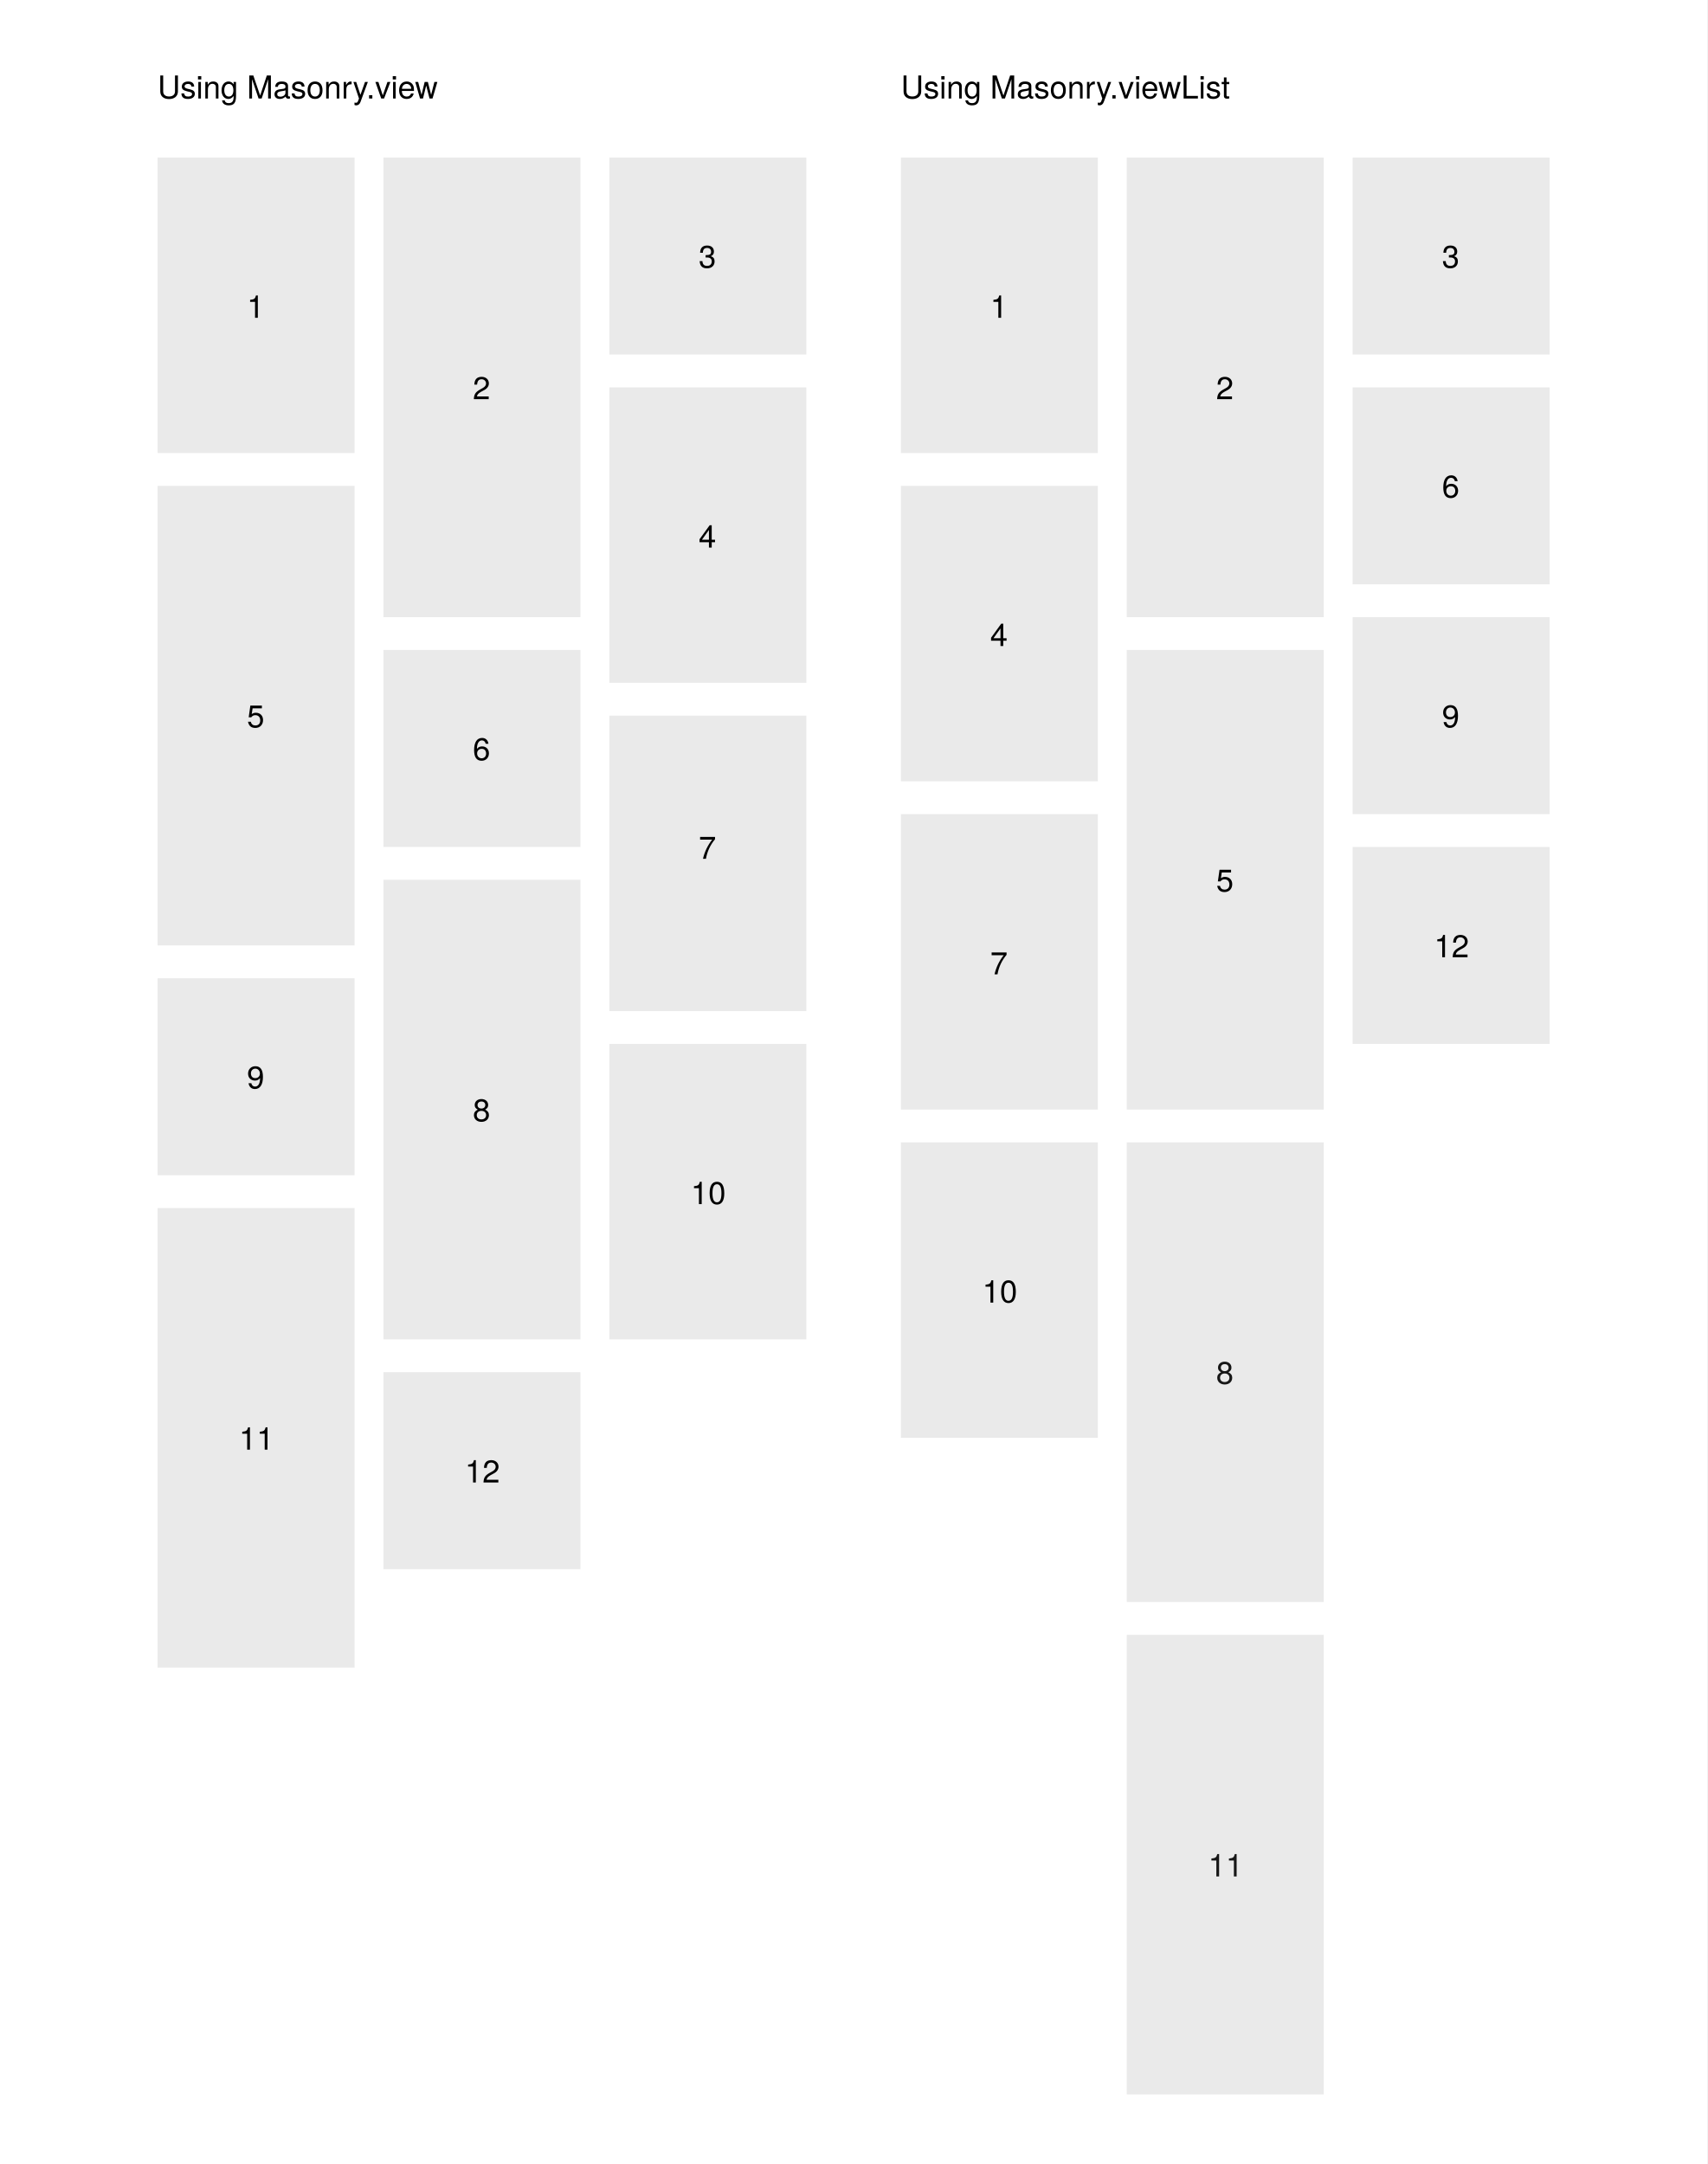
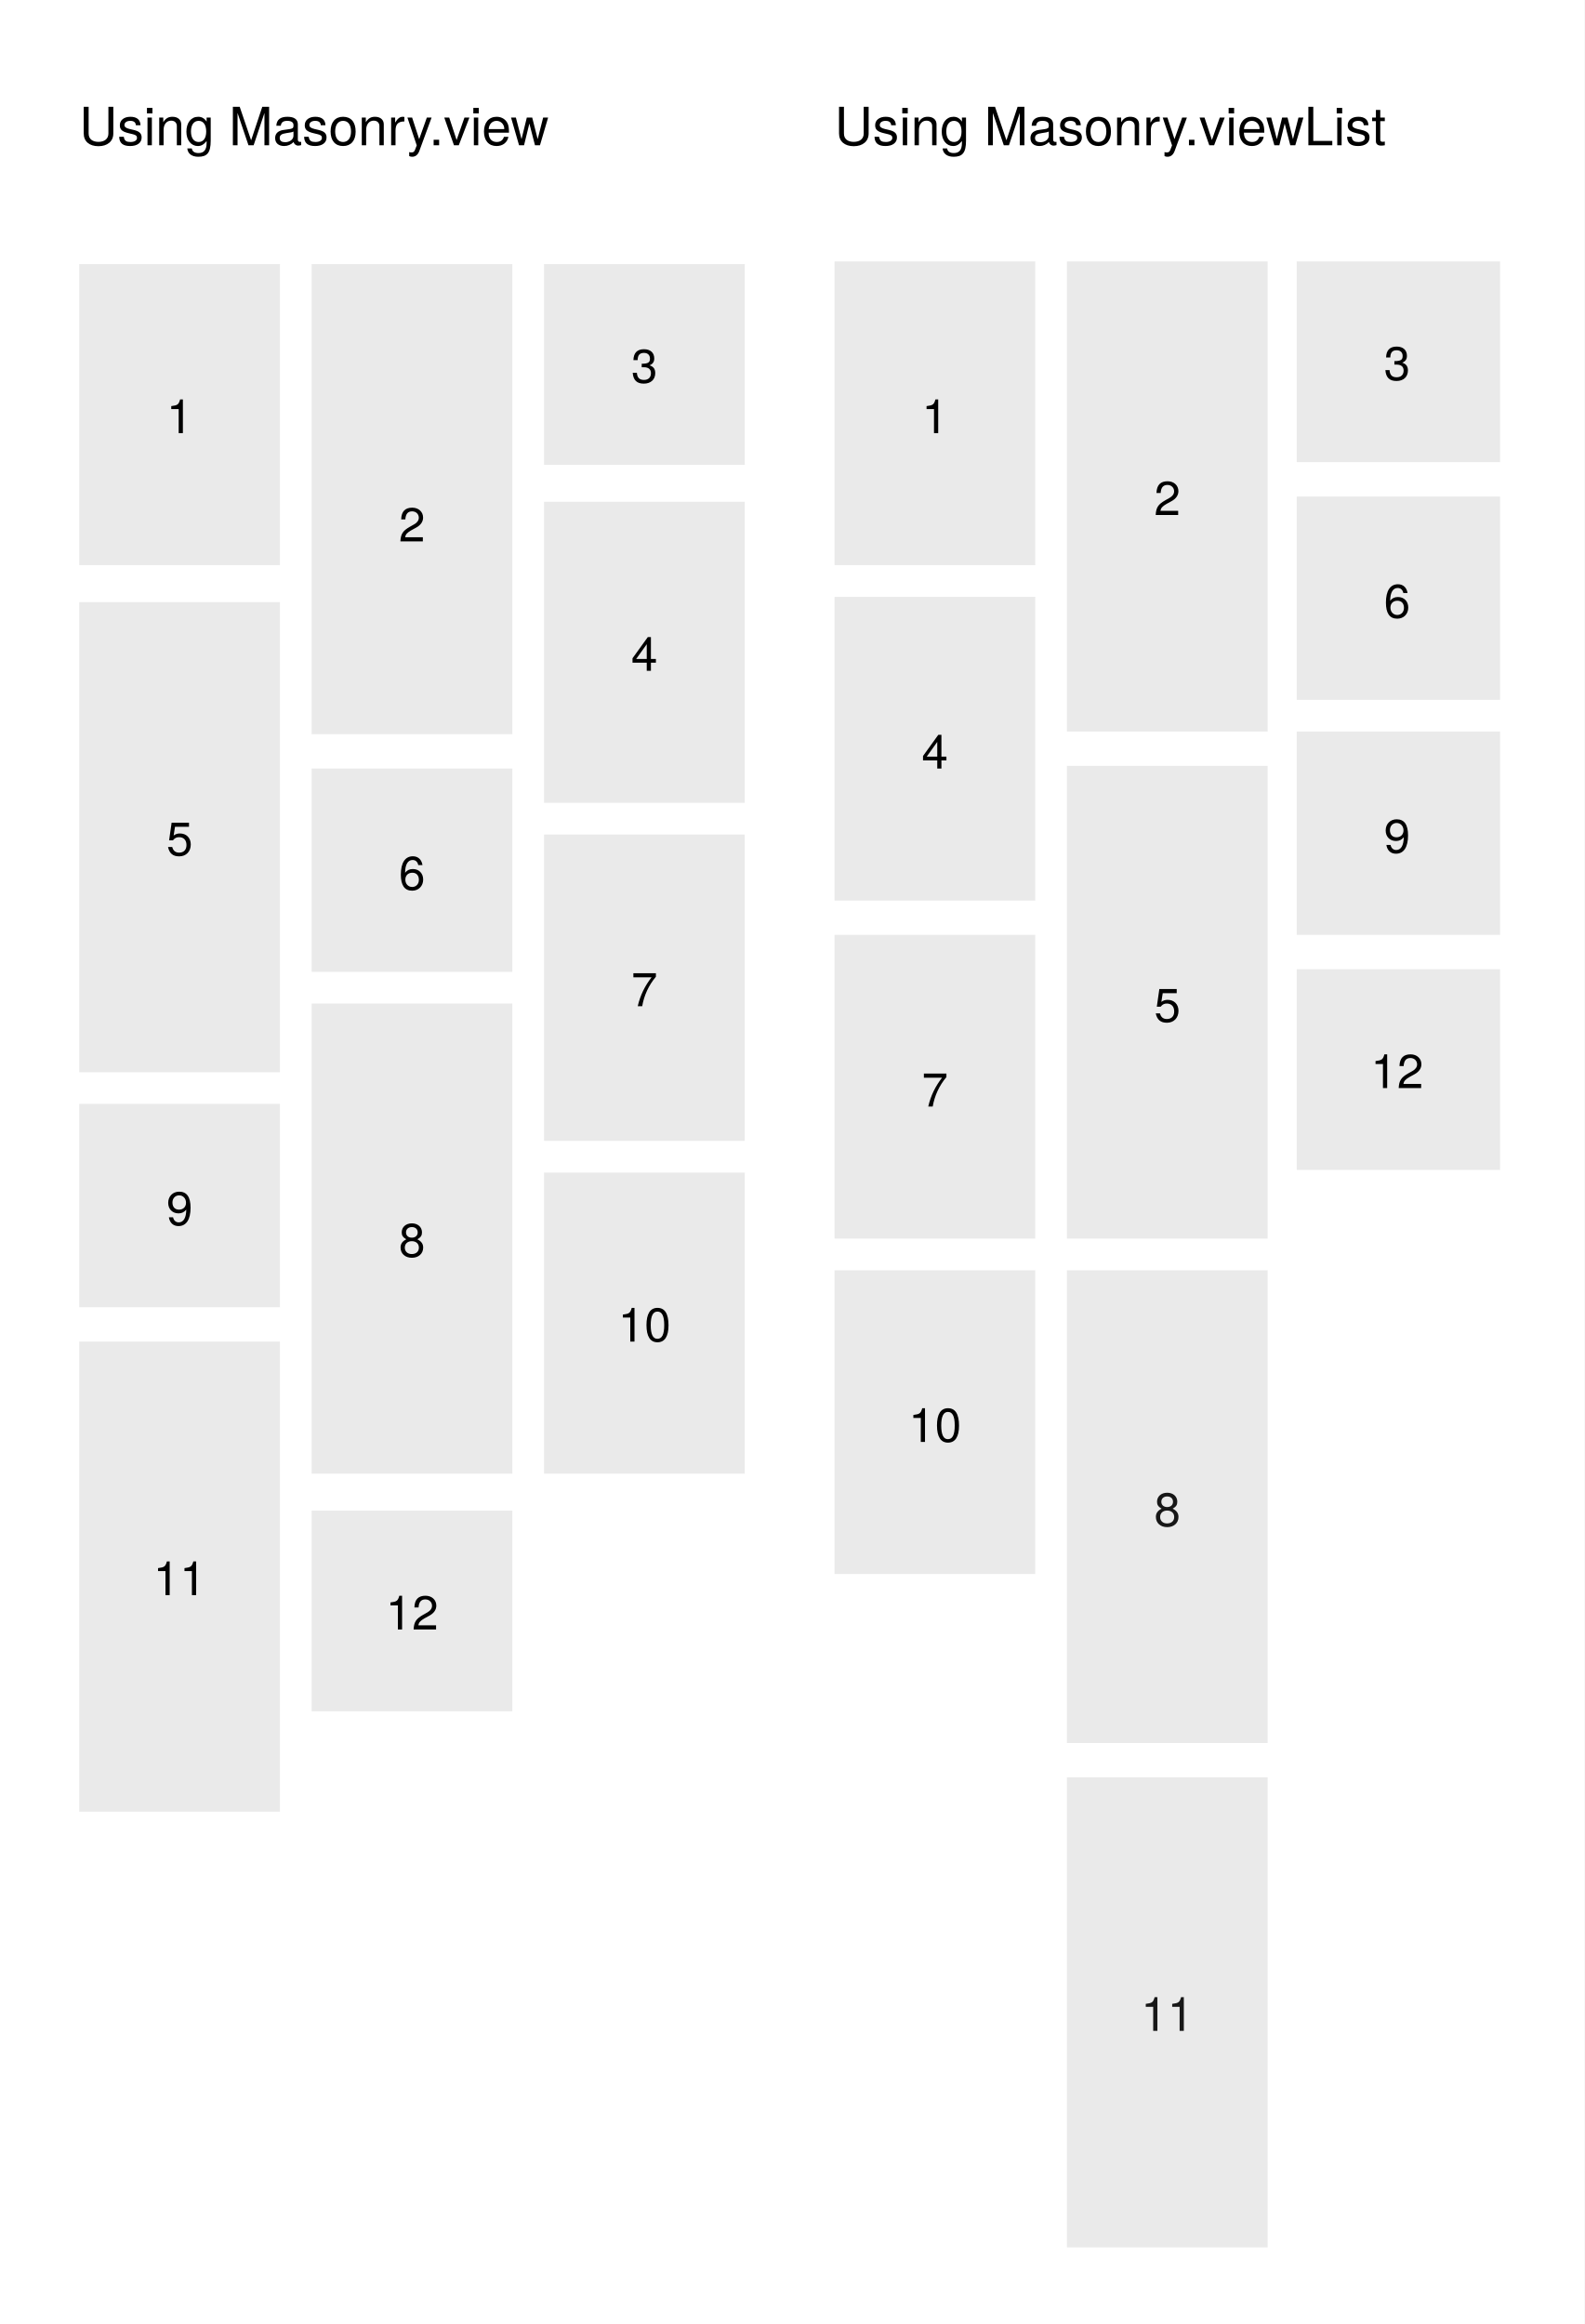
- <svg xmlns="http://www.w3.org/2000/svg" width="1300px" height="1648px" viewBox="0 0 1300 1648" version="1.1">
+ <svg xmlns="http://www.w3.org/2000/svg" width="600px" height="880px" viewBox="0 0 600 880" version="1.1">
  <g id="Artboard" stroke="none" stroke-width="1" fill="none" fill-rule="evenodd">
-     <rect fill="#FFFFFF" x="0" y="0" width="1300" height="1648" />
-     <rect id="Rectangle" fill="#EAEAEA" fill-rule="nonzero" x="120" y="120" width="150" height="225" />
-     <rect id="Rectangle-Copy-9" fill="#EAEAEA" fill-rule="nonzero" x="464" y="795" width="150" height="225" />
-     <rect id="Rectangle-Copy-6" fill="#EAEAEA" fill-rule="nonzero" x="464" y="545" width="150" height="225" />
-     <rect id="Rectangle-Copy-3" fill="#EAEAEA" fill-rule="nonzero" x="464" y="295" width="150" height="225" />
-     <rect id="Rectangle-Copy" fill="#EAEAEA" fill-rule="nonzero" x="292" y="120" width="150" height="350" />
-     <rect id="Rectangle-Copy-10" fill="#EAEAEA" fill-rule="nonzero" x="120" y="920" width="150" height="350" />
-     <rect id="Rectangle-Copy-7" fill="#EAEAEA" fill-rule="nonzero" x="292" y="670" width="150" height="350" />
-     <rect id="Rectangle-Copy-4" fill="#EAEAEA" fill-rule="nonzero" x="120" y="370" width="150" height="350" />
-     <rect id="Rectangle-Copy-2" fill="#EAEAEA" fill-rule="nonzero" x="464" y="120" width="150" height="150" />
-     <rect id="Rectangle-Copy-11" fill="#EAEAEA" fill-rule="nonzero" x="292" y="1045" width="150" height="150" />
-     <rect id="Rectangle-Copy-8" fill="#EAEAEA" fill-rule="nonzero" x="120" y="745" width="150" height="150" />
-     <rect id="Rectangle-Copy-5" fill="#EAEAEA" fill-rule="nonzero" x="292" y="495" width="150" height="150" />
-     <rect id="Rectangle-Copy-15" fill="#EAEAEA" fill-rule="nonzero" x="686" y="120" width="150" height="225" />
-     <rect id="Rectangle-Copy-16" fill="#EAEAEA" fill-rule="nonzero" x="686" y="370" width="150" height="225" />
-     <rect id="Rectangle-Copy-17" fill="#EAEAEA" fill-rule="nonzero" x="686" y="620" width="150" height="225" />
-     <rect id="Rectangle-Copy-18" fill="#EAEAEA" fill-rule="nonzero" x="686" y="870" width="150" height="225" />
-     <rect id="Rectangle-Copy-20" fill="#EAEAEA" fill-rule="nonzero" x="858" y="120" width="150" height="350" />
-     <rect id="Rectangle-Copy-21" fill="#EAEAEA" fill-rule="nonzero" x="858" y="495" width="150" height="350" />
-     <rect id="Rectangle-Copy-22" fill="#EAEAEA" fill-rule="nonzero" x="858" y="870" width="150" height="350" />
-     <rect id="Rectangle-Copy-23" fill="#EAEAEA" fill-rule="nonzero" x="858" y="1245" width="150" height="350" />
-     <rect id="Rectangle-Copy-24" fill="#EAEAEA" fill-rule="nonzero" x="1030" y="120" width="150" height="150" />
-     <rect id="Rectangle-Copy-25" fill="#EAEAEA" fill-rule="nonzero" x="1030" y="295" width="150" height="150" />
-     <rect id="Rectangle-Copy-26" fill="#EAEAEA" fill-rule="nonzero" x="1030" y="470" width="150" height="150" />
-     <rect id="Rectangle-Copy-27" fill="#EAEAEA" fill-rule="nonzero" x="1030" y="645" width="150" height="150" />
-     <text id="Using-Masonry.view" font-family="HelveticaNeue-Medium, Helvetica Neue" font-size="24" font-weight="400" fill="#000000">
-       <tspan x="120" y="75">Using Masonry.view</tspan>
-     </text>
-     <text id="Using-Masonry.viewLi" font-family="HelveticaNeue-Medium, Helvetica Neue" font-size="24" font-weight="400" fill="#000000">
-       <tspan x="686" y="75">Using Masonry.viewList</tspan>
-     </text>
-     <text id="1" font-family="HelveticaNeue-Medium, Helvetica Neue" font-size="24" font-weight="400" fill="#000000">
-       <tspan x="188" y="242">1</tspan>
-     </text>
-     <text id="1-copy" font-family="HelveticaNeue-Medium, Helvetica Neue" font-size="24" font-weight="400" fill="#000000">
-       <tspan x="754" y="242">1</tspan>
-     </text>
-     <text id="2" font-family="HelveticaNeue-Medium, Helvetica Neue" font-size="24" font-weight="400" fill="#000000">
-       <tspan x="926" y="304">2</tspan>
-     </text>
-     <text id="3" font-family="HelveticaNeue-Medium, Helvetica Neue" font-size="24" font-weight="400" fill="#000000">
-       <tspan x="1098" y="204">3</tspan>
-     </text>
-     <text id="6" font-family="HelveticaNeue-Medium, Helvetica Neue" font-size="24" font-weight="400" fill="#000000">
-       <tspan x="1098" y="379">6</tspan>
-     </text>
-     <text id="9" font-family="HelveticaNeue-Medium, Helvetica Neue" font-size="24" font-weight="400" fill="#000000">
-       <tspan x="1098" y="554">9</tspan>
-     </text>
-     <text id="12" font-family="HelveticaNeue-Medium, Helvetica Neue" font-size="24" font-weight="400" fill="#000000">
-       <tspan x="1092" y="729">12</tspan>
-     </text>
-     <text id="5" font-family="HelveticaNeue-Medium, Helvetica Neue" font-size="24" font-weight="400" fill="#000000">
-       <tspan x="926" y="679">5</tspan>
-     </text>
-     <text id="4" font-family="HelveticaNeue-Medium, Helvetica Neue" font-size="24" font-weight="400" fill="#000000">
-       <tspan x="754" y="492">4</tspan>
-     </text>
-     <text id="7" font-family="HelveticaNeue-Medium, Helvetica Neue" font-size="24" font-weight="400" fill="#000000">
-       <tspan x="754" y="742">7</tspan>
-     </text>
-     <text id="10" font-family="HelveticaNeue-Medium, Helvetica Neue" font-size="24" font-weight="400" fill="#000000">
-       <tspan x="748" y="992">10</tspan>
-     </text>
-     <text id="8" opacity="0.9" font-family="HelveticaNeue-Medium, Helvetica Neue" font-size="24" font-weight="400" fill="#000000">
-       <tspan x="926" y="1054">8</tspan>
-     </text>
-     <text id="11" opacity="0.9" font-family="HelveticaNeue-Medium, Helvetica Neue" font-size="24" font-weight="400" fill="#000000">
-       <tspan x="920" y="1429">11</tspan>
-     </text>
-     <text id="2" font-family="HelveticaNeue-Medium, Helvetica Neue" font-size="24" font-weight="400" fill="#000000">
-       <tspan x="360" y="304">2</tspan>
-     </text>
-     <text id="3" font-family="HelveticaNeue-Medium, Helvetica Neue" font-size="24" font-weight="400" fill="#000000">
-       <tspan x="532" y="204">3</tspan>
-     </text>
-     <text id="4" font-family="HelveticaNeue-Medium, Helvetica Neue" font-size="24" font-weight="400" fill="#000000">
-       <tspan x="532" y="417">4</tspan>
-     </text>
-     <text id="6" font-family="HelveticaNeue-Medium, Helvetica Neue" font-size="24" font-weight="400" fill="#000000">
-       <tspan x="360" y="579">6</tspan>
-     </text>
-     <text id="5" font-family="HelveticaNeue-Medium, Helvetica Neue" font-size="24" font-weight="400" fill="#000000">
-       <tspan x="188" y="554">5</tspan>
-     </text>
-     <text id="7" font-family="HelveticaNeue-Medium, Helvetica Neue" font-size="24" font-weight="400" fill="#000000">
-       <tspan x="532" y="654">7</tspan>
-     </text>
-     <text id="8" font-family="HelveticaNeue-Medium, Helvetica Neue" font-size="24" font-weight="400" fill="#000000">
-       <tspan x="360" y="854">8</tspan>
-     </text>
-     <text id="9" font-family="HelveticaNeue-Medium, Helvetica Neue" font-size="24" font-weight="400" fill="#000000">
-       <tspan x="188" y="829">9</tspan>
-     </text>
-     <text id="11" font-family="HelveticaNeue-Medium, Helvetica Neue" font-size="24" font-weight="400" fill="#000000">
-       <tspan x="182" y="1104">11</tspan>
-     </text>
-     <text id="10" font-family="HelveticaNeue-Medium, Helvetica Neue" font-size="24" font-weight="400" fill="#000000">
-       <tspan x="526" y="917">10</tspan>
-     </text>
-     <text id="12" font-family="HelveticaNeue-Medium, Helvetica Neue" font-size="24" font-weight="400" fill="#000000">
-       <tspan x="354" y="1129">12</tspan>
-     </text>
+     <rect fill="#FFFFFF" x="0" y="0" width="600" height="880" />
+     <g id="Group-2" transform="translate(30, 35)">
+       <rect id="Rectangle" fill="#EAEAEA" fill-rule="nonzero" x="0" y="65" width="76" height="114" />
+       <rect id="Rectangle-Copy-9" fill="#EAEAEA" fill-rule="nonzero" x="176" y="409" width="76" height="114" />
+       <rect id="Rectangle-Copy-6" fill="#EAEAEA" fill-rule="nonzero" x="176" y="281" width="76" height="116" />
+       <rect id="Rectangle-Copy-3" fill="#EAEAEA" fill-rule="nonzero" x="176" y="155" width="76" height="114" />
+       <rect id="Rectangle-Copy" fill="#EAEAEA" fill-rule="nonzero" x="88" y="65" width="76" height="178" />
+       <rect id="Rectangle-Copy-10" fill="#EAEAEA" fill-rule="nonzero" x="0" y="473" width="76" height="178" />
+       <rect id="Rectangle-Copy-7" fill="#EAEAEA" fill-rule="nonzero" x="88" y="345" width="76" height="178" />
+       <rect id="Rectangle-Copy-4" fill="#EAEAEA" fill-rule="nonzero" x="0" y="193" width="76" height="178" />
+       <rect id="Rectangle-Copy-2" fill="#EAEAEA" fill-rule="nonzero" x="176" y="65" width="76" height="76" />
+       <rect id="Rectangle-Copy-11" fill="#EAEAEA" fill-rule="nonzero" x="88" y="537" width="76" height="76" />
+       <rect id="Rectangle-Copy-8" fill="#EAEAEA" fill-rule="nonzero" x="0" y="383" width="76" height="77" />
+       <rect id="Rectangle-Copy-5" fill="#EAEAEA" fill-rule="nonzero" x="88" y="256" width="76" height="77" />
+       <text id="1" font-family="HelveticaNeue-Medium, Helvetica Neue" font-size="18" font-weight="400" fill="#000000">
+         <tspan x="33" y="129">1</tspan>
+       </text>
+       <text id="2" font-family="HelveticaNeue-Medium, Helvetica Neue" font-size="18" font-weight="400" fill="#000000">
+         <tspan x="121" y="170">2</tspan>
+       </text>
+       <text id="3" font-family="HelveticaNeue-Medium, Helvetica Neue" font-size="18" font-weight="400" fill="#000000">
+         <tspan x="209" y="110">3</tspan>
+       </text>
+       <text id="4" font-family="HelveticaNeue-Medium, Helvetica Neue" font-size="18" font-weight="400" fill="#000000">
+         <tspan x="209" y="219">4</tspan>
+       </text>
+       <text id="6" font-family="HelveticaNeue-Medium, Helvetica Neue" font-size="18" font-weight="400" fill="#000000">
+         <tspan x="121" y="302">6</tspan>
+       </text>
+       <text id="5" font-family="HelveticaNeue-Medium, Helvetica Neue" font-size="18" font-weight="400" fill="#000000">
+         <tspan x="33" y="289">5</tspan>
+       </text>
+       <text id="7" font-family="HelveticaNeue-Medium, Helvetica Neue" font-size="18" font-weight="400" fill="#000000">
+         <tspan x="209" y="346">7</tspan>
+       </text>
+       <text id="8" font-family="HelveticaNeue-Medium, Helvetica Neue" font-size="18" font-weight="400" fill="#000000">
+         <tspan x="121" y="441">8</tspan>
+       </text>
+       <text id="9" font-family="HelveticaNeue-Medium, Helvetica Neue" font-size="18" font-weight="400" fill="#000000">
+         <tspan x="33" y="429">9</tspan>
+       </text>
+       <text id="11" font-family="HelveticaNeue-Medium, Helvetica Neue" font-size="18" font-weight="400" fill="#000000">
+         <tspan x="28" y="569">11</tspan>
+       </text>
+       <text id="10" font-family="HelveticaNeue-Medium, Helvetica Neue" font-size="18" font-weight="400" fill="#000000">
+         <tspan x="204" y="473">10</tspan>
+       </text>
+       <text id="12" font-family="HelveticaNeue-Medium, Helvetica Neue" font-size="18" font-weight="400" fill="#000000">
+         <tspan x="116" y="582">12</tspan>
+       </text>
+       <text id="Using-Masonry.view" font-family="HelveticaNeue-Medium, Helvetica Neue" font-size="20" font-weight="400" fill="#000000">
+         <tspan x="0" y="20">Using Masonry.view</tspan>
+       </text>
+     </g>
+     <g id="Group" transform="translate(316, 35)">
+       <rect id="Rectangle-Copy-15" fill="#EAEAEA" fill-rule="nonzero" x="0" y="64" width="76" height="115" />
+       <rect id="Rectangle-Copy-16" fill="#EAEAEA" fill-rule="nonzero" x="0" y="191" width="76" height="115" />
+       <rect id="Rectangle-Copy-17" fill="#EAEAEA" fill-rule="nonzero" x="0" y="319" width="76" height="115" />
+       <rect id="Rectangle-Copy-18" fill="#EAEAEA" fill-rule="nonzero" x="0" y="446" width="76" height="115" />
+       <rect id="Rectangle-Copy-20" fill="#EAEAEA" fill-rule="nonzero" x="88" y="64" width="76" height="178" />
+       <rect id="Rectangle-Copy-21" fill="#EAEAEA" fill-rule="nonzero" x="88" y="255" width="76" height="179" />
+       <rect id="Rectangle-Copy-22" fill="#EAEAEA" fill-rule="nonzero" x="88" y="446" width="76" height="179" />
+       <rect id="Rectangle-Copy-23" fill="#EAEAEA" fill-rule="nonzero" x="88" y="638" width="76" height="178" />
+       <rect id="Rectangle-Copy-24" fill="#EAEAEA" fill-rule="nonzero" x="175" y="64" width="77" height="76" />
+       <rect id="Rectangle-Copy-25" fill="#EAEAEA" fill-rule="nonzero" x="175" y="153" width="77" height="77" />
+       <rect id="Rectangle-Copy-26" fill="#EAEAEA" fill-rule="nonzero" x="175" y="242" width="77" height="77" />
+       <rect id="Rectangle-Copy-27" fill="#EAEAEA" fill-rule="nonzero" x="175" y="332" width="77" height="76" />
+       <text id="Using-Masonry.viewLi" font-family="HelveticaNeue-Medium, Helvetica Neue" font-size="20" font-weight="400" fill="#000000">
+         <tspan x="0" y="20">Using Masonry.viewList</tspan>
+       </text>
+       <text id="1-copy" font-family="HelveticaNeue-Medium, Helvetica Neue" font-size="18" font-weight="400" fill="#000000">
+         <tspan x="33" y="129">1</tspan>
+       </text>
+       <text id="2" font-family="HelveticaNeue-Medium, Helvetica Neue" font-size="18" font-weight="400" fill="#000000">
+         <tspan x="121" y="160">2</tspan>
+       </text>
+       <text id="3" font-family="HelveticaNeue-Medium, Helvetica Neue" font-size="18" font-weight="400" fill="#000000">
+         <tspan x="208" y="109">3</tspan>
+       </text>
+       <text id="6" font-family="HelveticaNeue-Medium, Helvetica Neue" font-size="18" font-weight="400" fill="#000000">
+         <tspan x="208" y="199">6</tspan>
+       </text>
+       <text id="9" font-family="HelveticaNeue-Medium, Helvetica Neue" font-size="18" font-weight="400" fill="#000000">
+         <tspan x="208" y="288">9</tspan>
+       </text>
+       <text id="12" font-family="HelveticaNeue-Medium, Helvetica Neue" font-size="18" font-weight="400" fill="#000000">
+         <tspan x="203" y="377">12</tspan>
+       </text>
+       <text id="5" font-family="HelveticaNeue-Medium, Helvetica Neue" font-size="18" font-weight="400" fill="#000000">
+         <tspan x="121" y="352">5</tspan>
+       </text>
+       <text id="4" font-family="HelveticaNeue-Medium, Helvetica Neue" font-size="18" font-weight="400" fill="#000000">
+         <tspan x="33" y="256">4</tspan>
+       </text>
+       <text id="7" font-family="HelveticaNeue-Medium, Helvetica Neue" font-size="18" font-weight="400" fill="#000000">
+         <tspan x="33" y="384">7</tspan>
+       </text>
+       <text id="10" font-family="HelveticaNeue-Medium, Helvetica Neue" font-size="18" font-weight="400" fill="#000000">
+         <tspan x="28" y="511">10</tspan>
+       </text>
+       <text id="8" opacity="0.9" font-family="HelveticaNeue-Medium, Helvetica Neue" font-size="18" font-weight="400" fill="#000000">
+         <tspan x="121" y="543">8</tspan>
+       </text>
+       <text id="11" opacity="0.9" font-family="HelveticaNeue-Medium, Helvetica Neue" font-size="18" font-weight="400" fill="#000000">
+         <tspan x="116" y="734">11</tspan>
+       </text>
+     </g>
  </g>
</svg>
